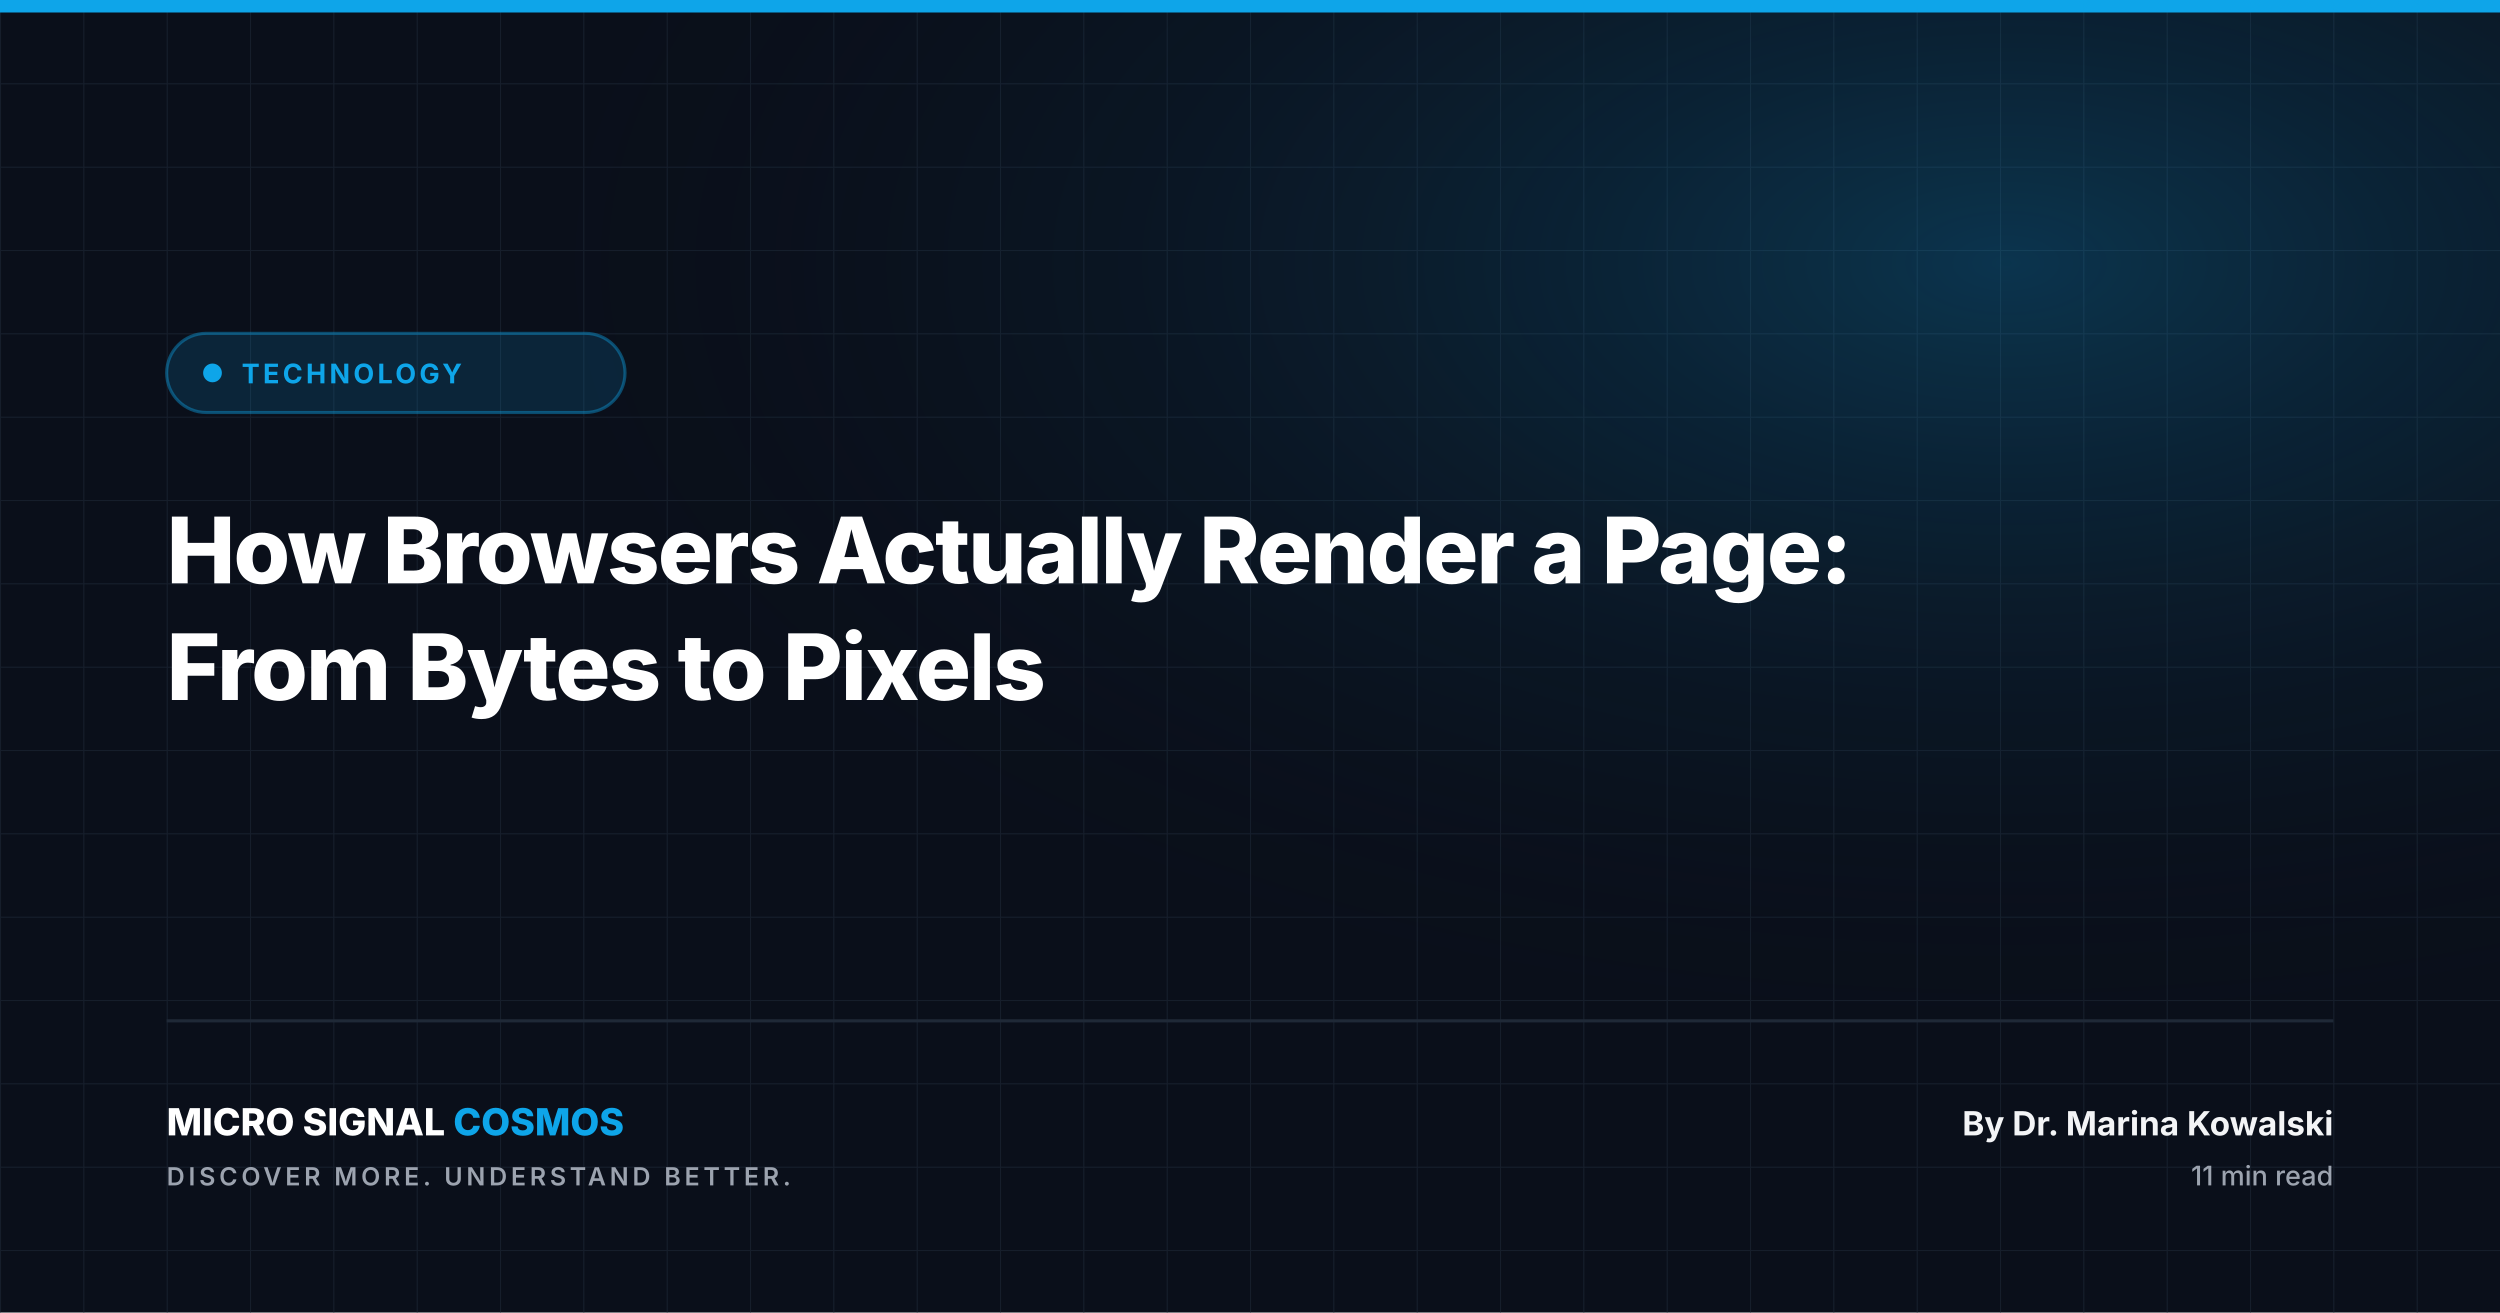
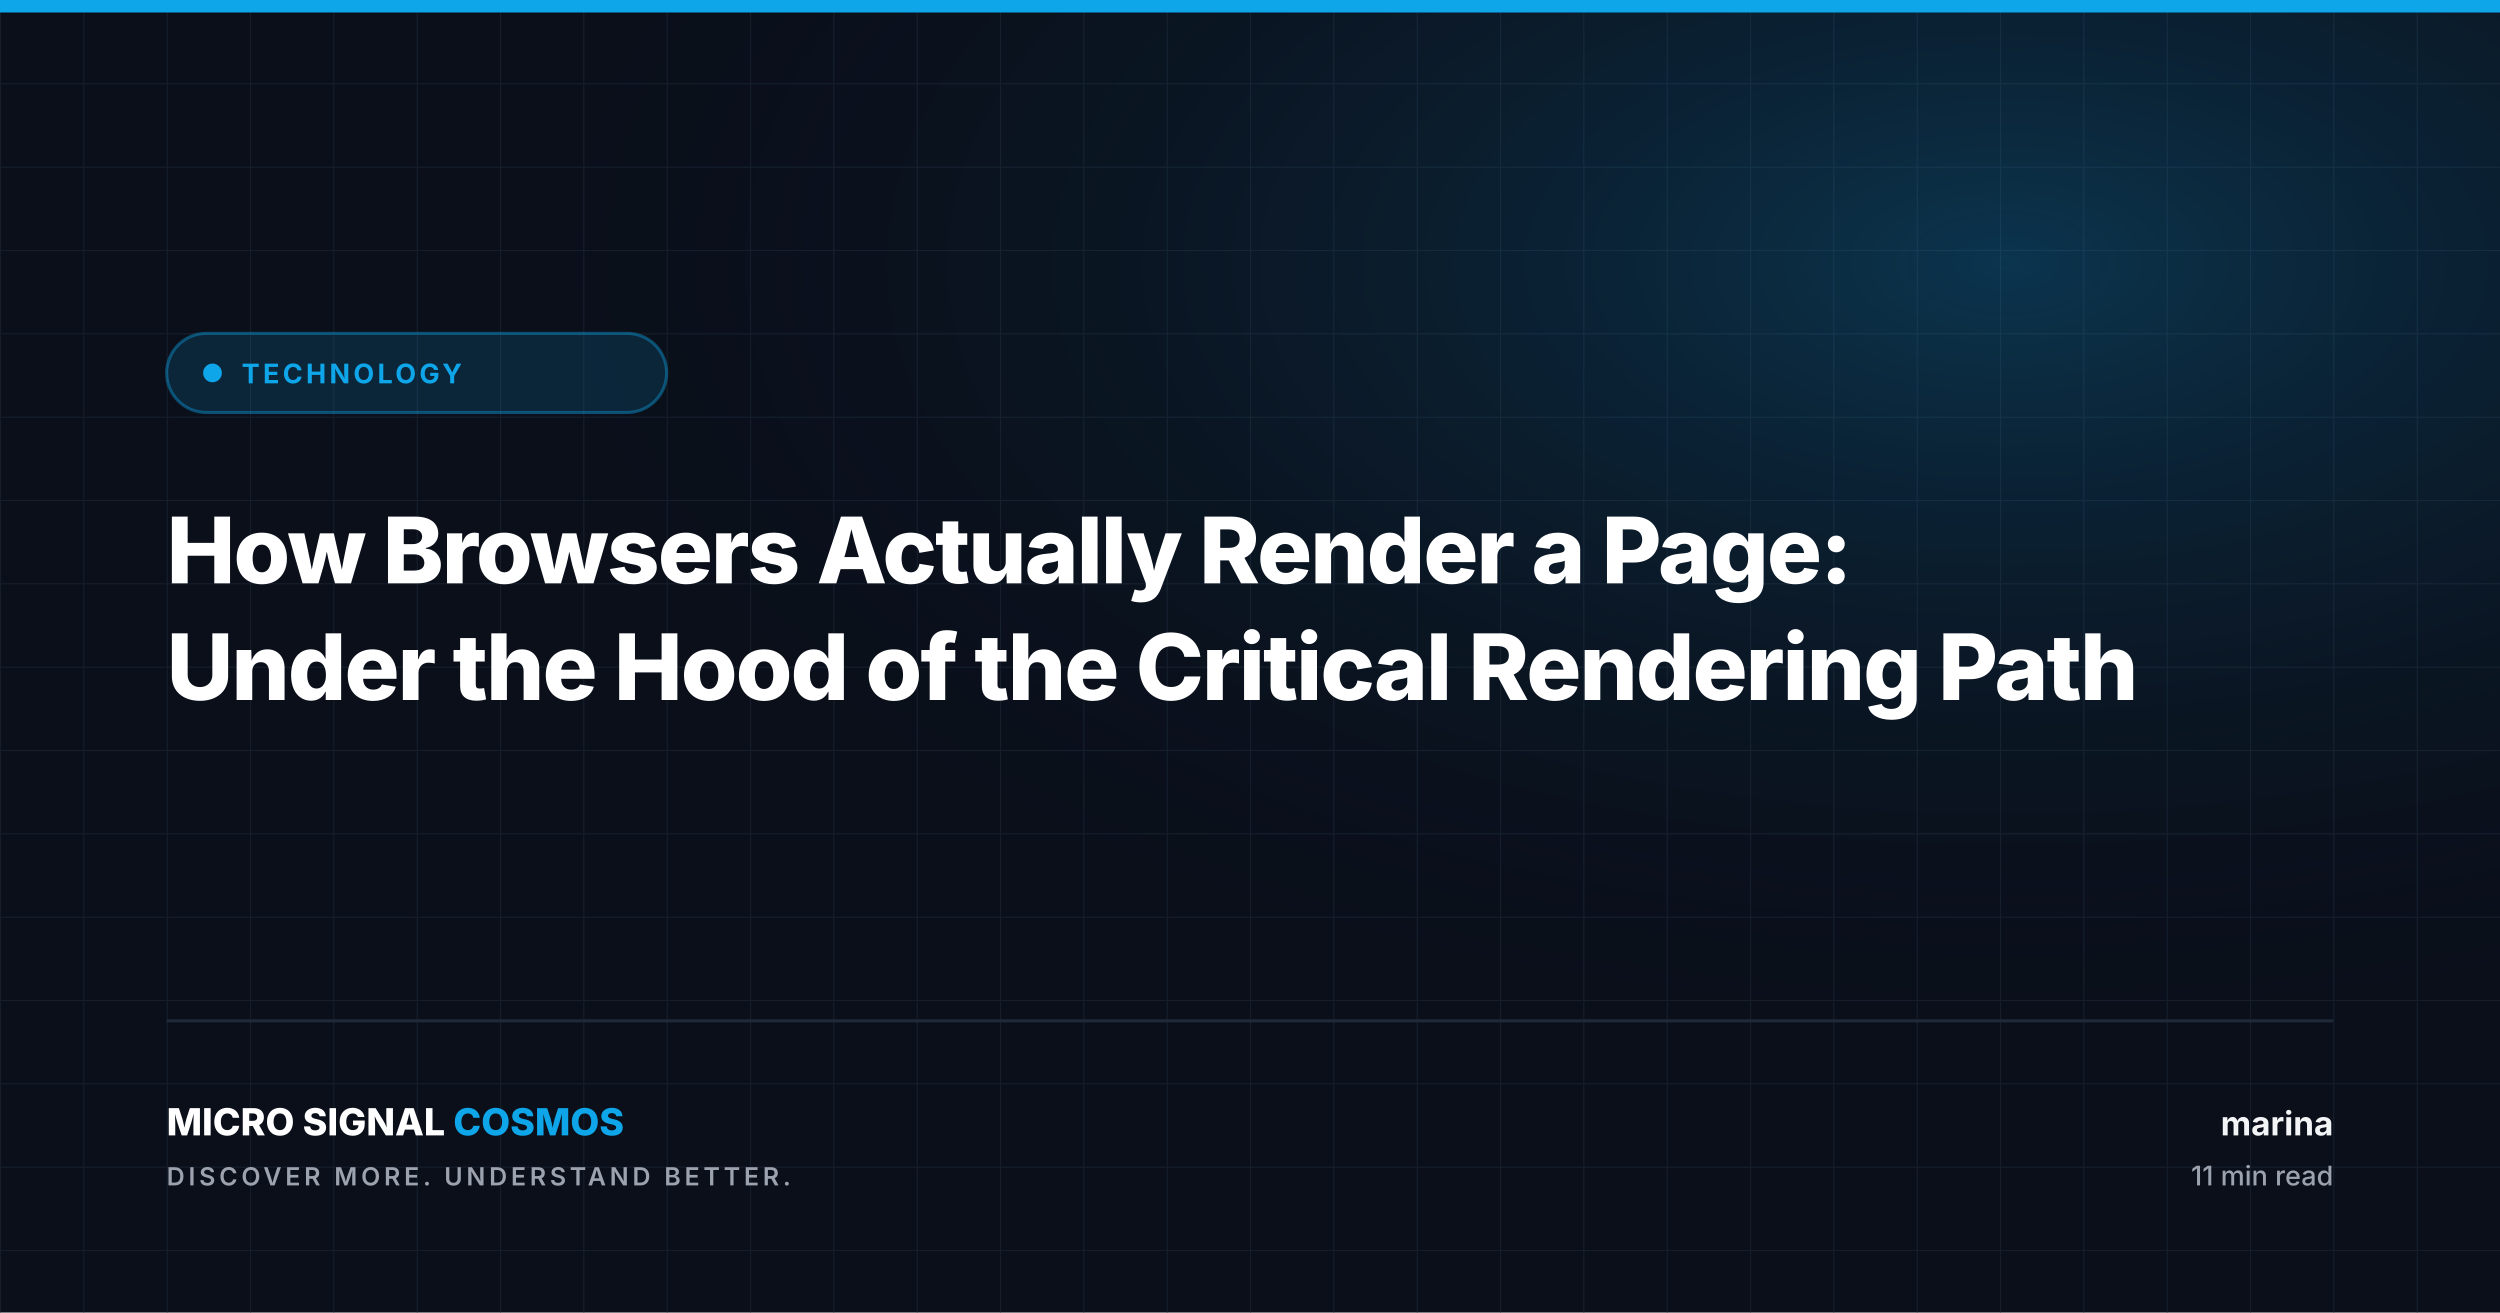
<svg xmlns="http://www.w3.org/2000/svg" viewBox="0 0 1200 630" width="1200" height="630">
  <defs>
    <radialGradient id="glow" cx="80%" cy="20%" r="60%">
      <stop offset="0%" stop-color="#0ea5e9" stop-opacity="0.25" />
      <stop offset="100%" stop-color="#0a0f1a" stop-opacity="0" />
    </radialGradient>
    <pattern id="grid" width="40" height="40" patternUnits="userSpaceOnUse">
      <path d="M 40 0 L 0 0 0 40" fill="none" stroke="#1f2937" stroke-width="1" stroke-opacity="0.6" />
    </pattern>
  </defs>
  <rect width="1200" height="630" fill="#0a0f1a" />
  <rect width="1200" height="630" fill="url(#grid)" />
  <rect width="1200" height="630" fill="url(#glow)" />
  <rect x="0" y="0" width="1200" height="6" fill="#0ea5e9" />
  <g transform="translate(80, 160)">
-     <rect width="220" height="38" rx="19" fill="#0ea5e9" fill-opacity="0.15" stroke="#0ea5e9" stroke-opacity="0.4" stroke-width="1.5" />
+     <rect width="240" height="38" rx="19" fill="#0ea5e9" fill-opacity="0.15" stroke="#0ea5e9" stroke-opacity="0.4" stroke-width="1.5" />
    <circle cx="22" cy="19" r="4.5" fill="#0ea5e9" />
    <text x="36" y="24" font-family="Inter, system-ui, sans-serif" font-size="13" font-weight="700" fill="#0ea5e9" letter-spacing="0.12em">TECHNOLOGY</text>
  </g>
  <g>
    <text x="80" y="280" font-family="Inter, system-ui, -apple-system, sans-serif" font-size="44" font-weight="800" fill="#FFFFFF" letter-spacing="-0.02em">How Browsers Actually Render a Page:</text>
-     <text x="80" y="336" font-family="Inter, system-ui, -apple-system, sans-serif" font-size="44" font-weight="800" fill="#FFFFFF" letter-spacing="-0.02em">From Bytes to Pixels</text>
+     <text x="80" y="336" font-family="Inter, system-ui, -apple-system, sans-serif" font-size="44" font-weight="800" fill="#FFFFFF" letter-spacing="-0.02em">Under the Hood of the Critical Rendering Path</text>
  </g>
  <line x1="80" y1="490" x2="1120" y2="490" stroke="#1f2937" stroke-width="1.5" />
  <g transform="translate(80, 545)">
    <text x="0" y="0" font-family="Inter, system-ui, sans-serif" font-size="18" font-weight="800" fill="#FFFFFF">MICRO SIGNAL <tspan fill="#0ea5e9">COSMOS</tspan>
    </text>
    <text x="0" y="24" font-family="Inter, system-ui, sans-serif" font-size="12" font-weight="600" fill="#9ca3af" letter-spacing="0.15em">DISCOVER MORE. UNDERSTAND BETTER.</text>
-     <text x="1040" y="0" text-anchor="end" font-family="Inter, system-ui, sans-serif" font-size="16" font-weight="700" fill="#f3f4f6">By Dr. Marina Kowalski</text>
+     <text x="1040" y="0" text-anchor="end" font-family="Inter, system-ui, sans-serif" font-size="16" font-weight="700" fill="#f3f4f6">marina</text>
    <text x="1040" y="24" text-anchor="end" font-family="Inter, system-ui, sans-serif" font-size="13" font-weight="500" fill="#9ca3af">11 min read</text>
  </g>
</svg>
